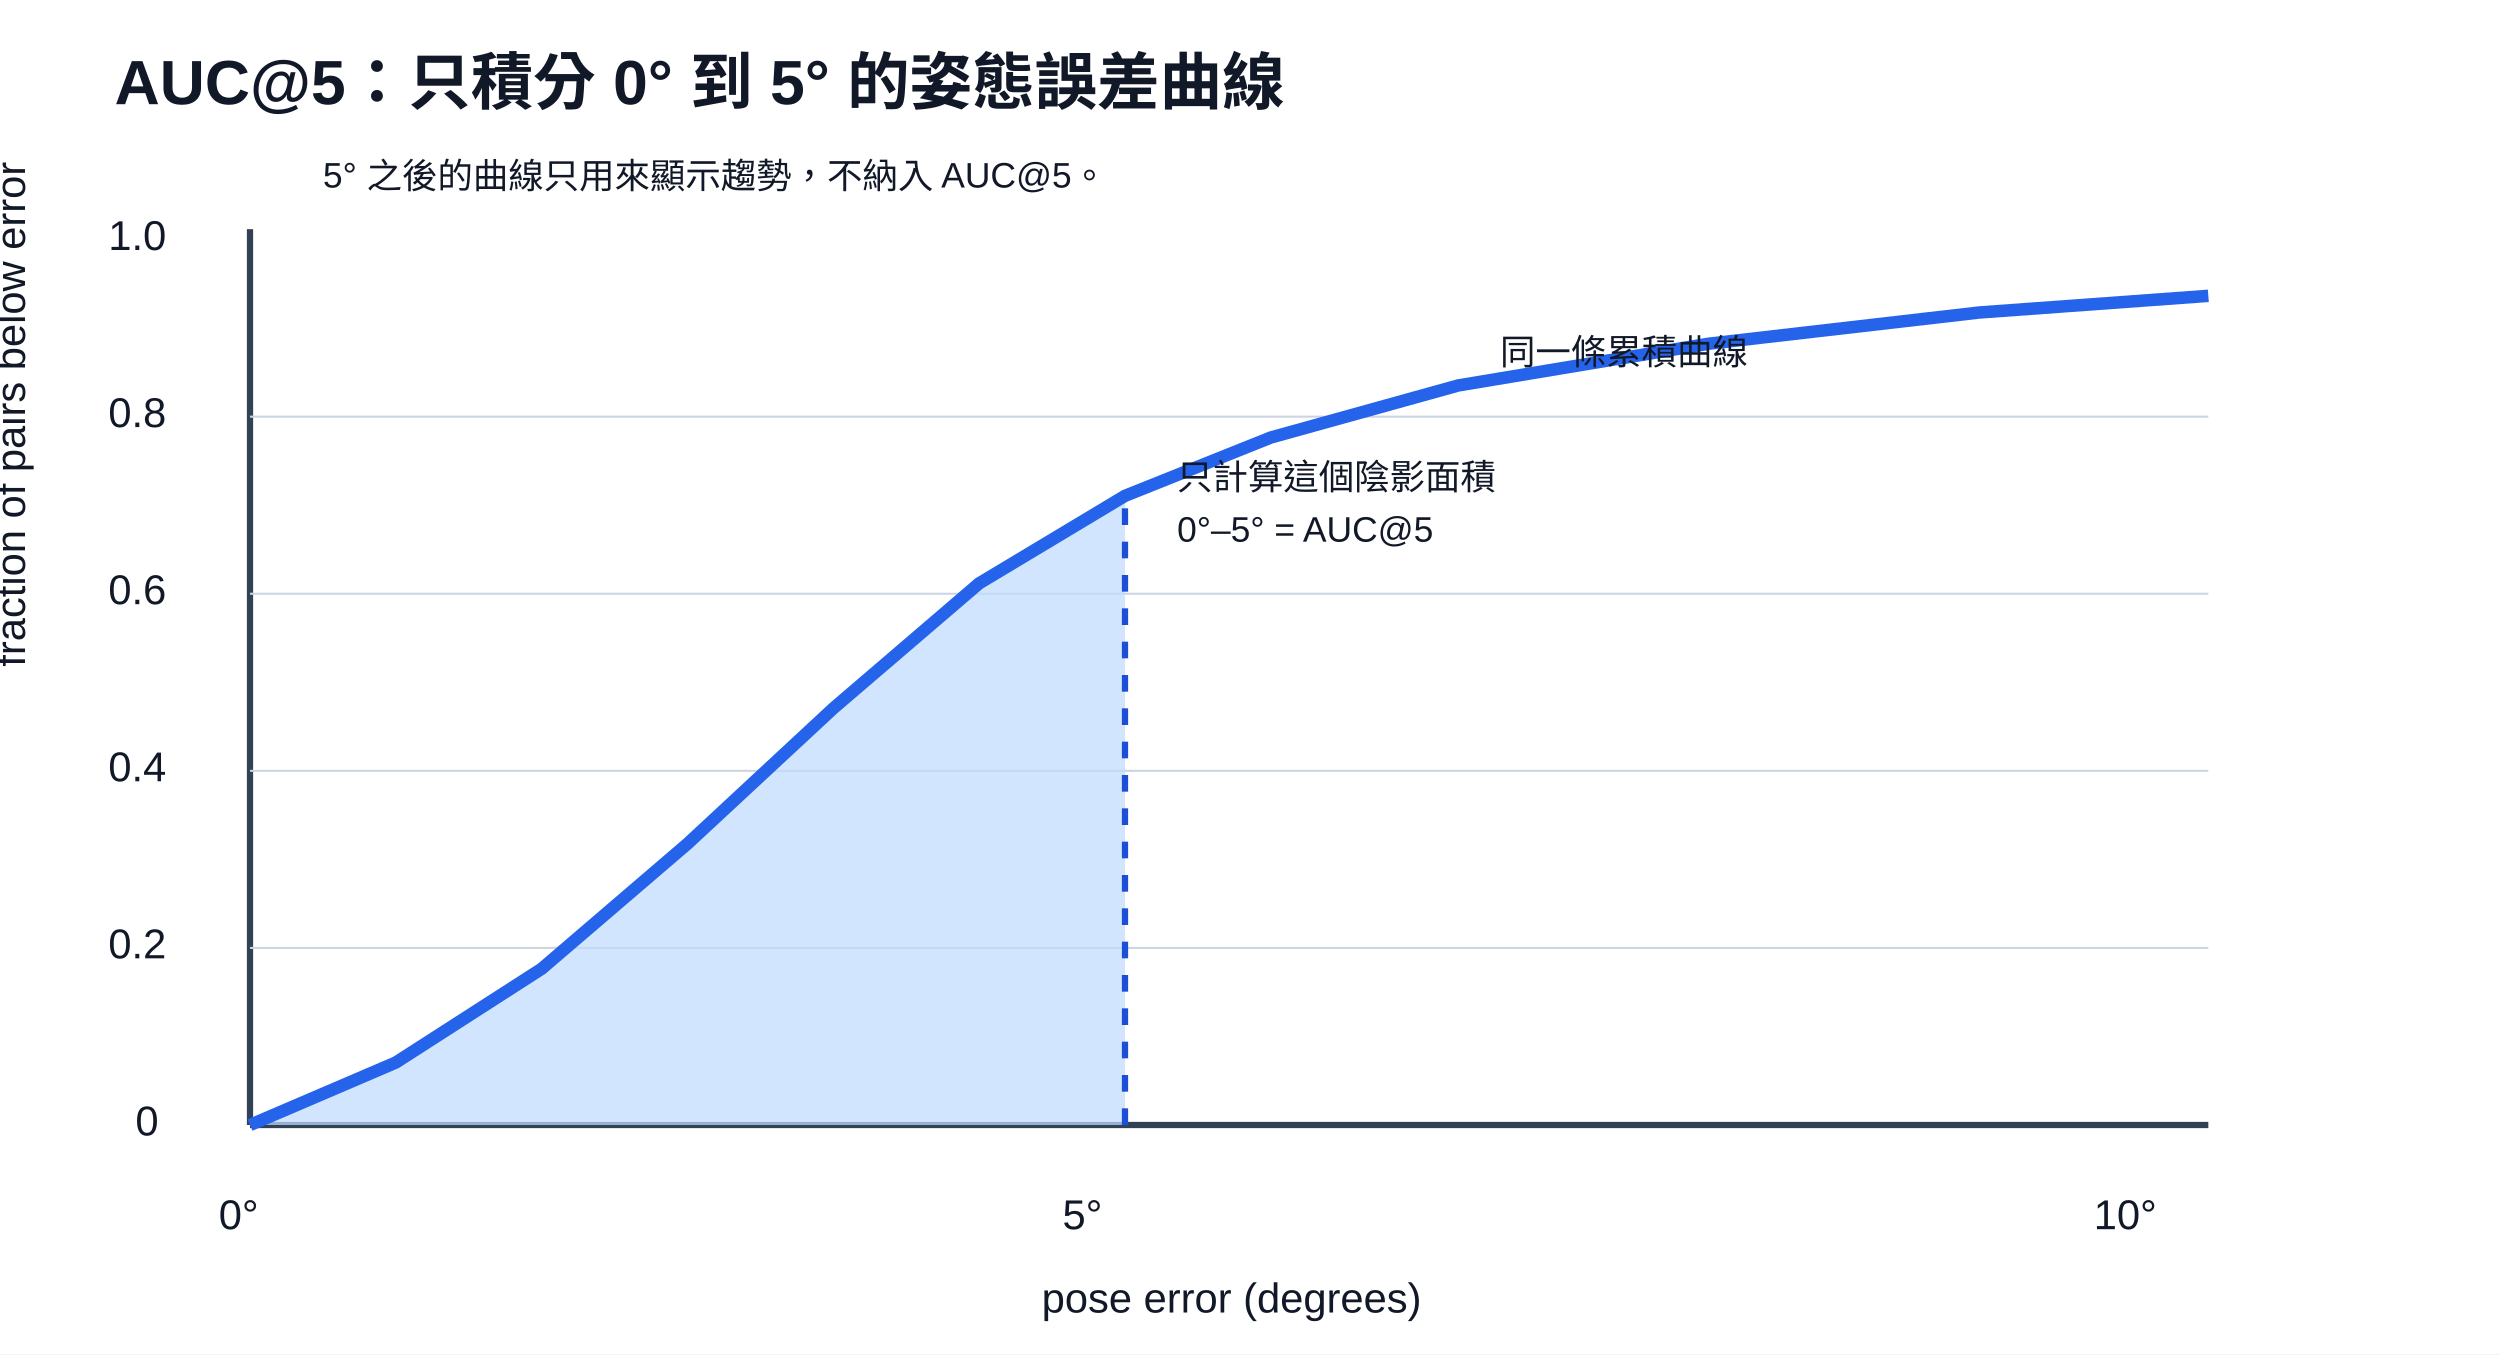
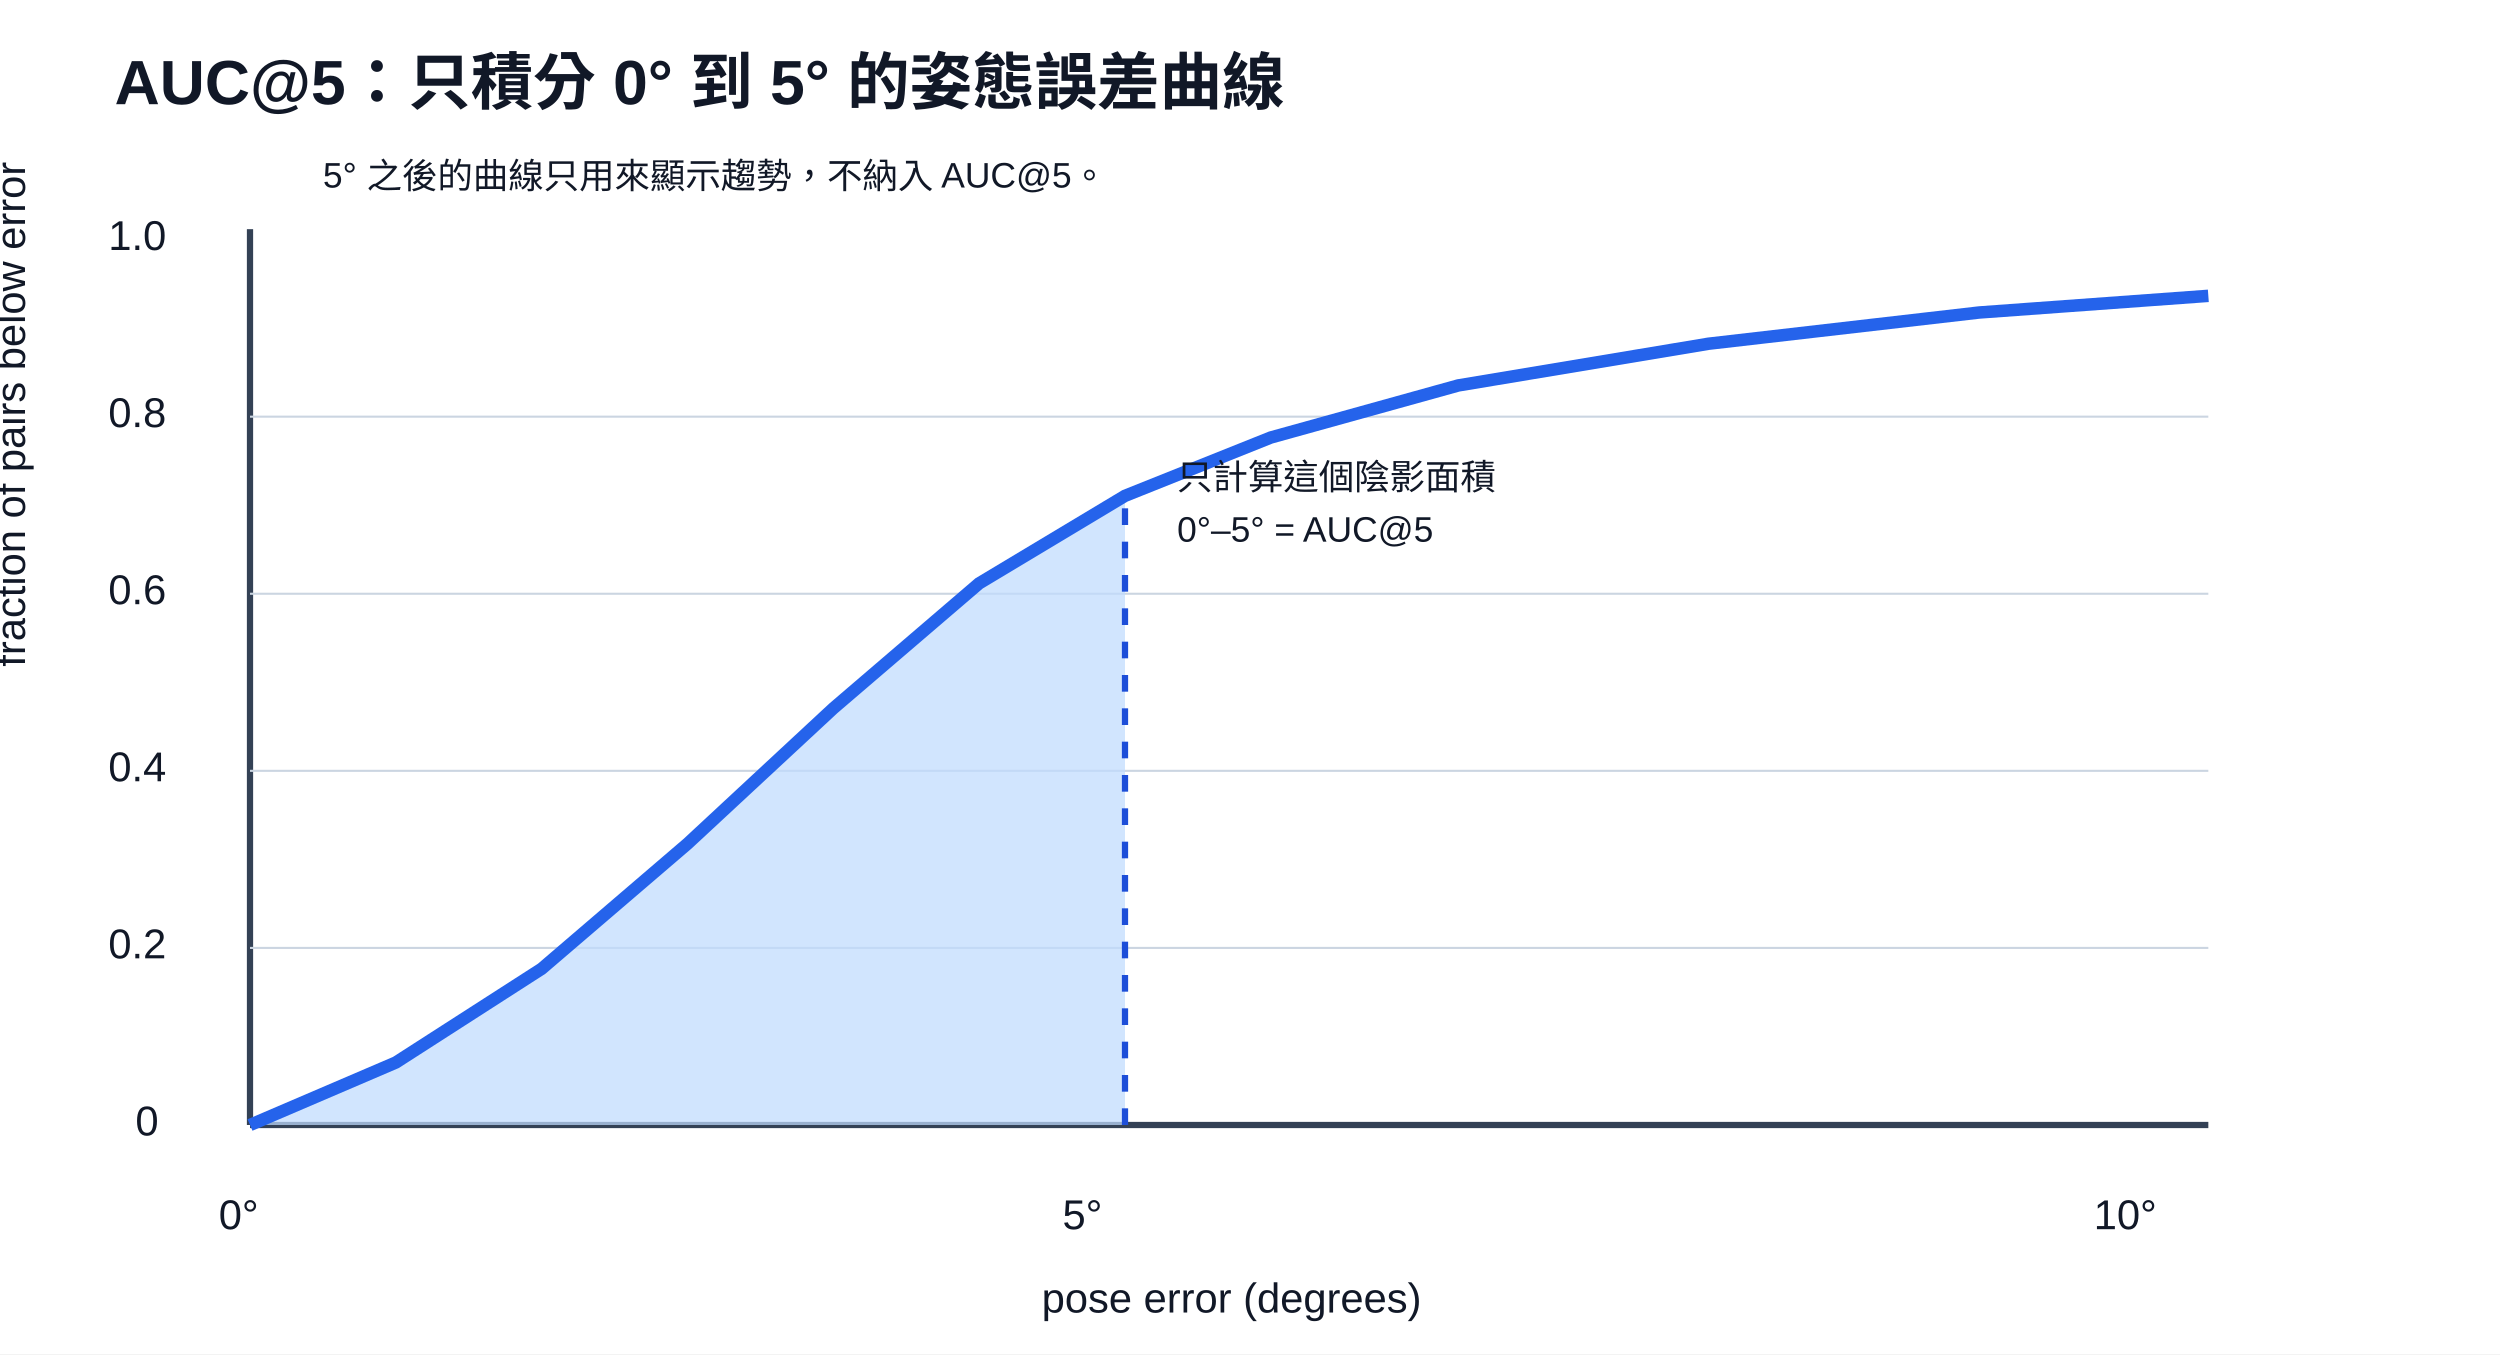
<svg xmlns="http://www.w3.org/2000/svg" width="1200" height="650" viewBox="0 0 1200 650">
  <defs>
    <style>text{font-family:Arial,'Noto Sans CJK TC',sans-serif;fill:#111827}.title{font-size:30px;font-weight:700}.label{font-size:20px}.small{font-size:17px}.axis{stroke:#334155;stroke-width:3}.grid{stroke:#cbd5e1;stroke-width:1}.curve{fill:none;stroke:#2563eb;stroke-width:6}.area{fill:#bfdbfe;opacity:.72}</style>
  </defs>
  <rect width="1200" height="650" fill="white" />
  <text x="55" y="50" class="title">AUC@5：只積分 0° 到 5° 的姿態誤差曲線</text>
  <line x1="120" y1="540" x2="1060" y2="540" class="axis" />
  <line x1="120" y1="540" x2="120" y2="110" class="axis" />
  <line x1="120" y1="455" x2="1060" y2="455" class="grid" />
  <line x1="120" y1="370" x2="1060" y2="370" class="grid" />
  <line x1="120" y1="285" x2="1060" y2="285" class="grid" />
  <line x1="120" y1="200" x2="1060" y2="200" class="grid" />
  <text x="65" y="545" class="label">0</text>
  <text x="52" y="460" class="label">0.2</text>
  <text x="52" y="375" class="label">0.4</text>
  <text x="52" y="290" class="label">0.6</text>
  <text x="52" y="205" class="label">0.8</text>
  <text x="52" y="120" class="label">1.0</text>
  <text x="105" y="590" class="label">0°</text>
  <text x="510" y="590" class="label">5°</text>
  <text x="1005" y="590" class="label">10°</text>
  <text x="500" y="630" class="label">pose error (degrees)</text>
  <text x="12" y="320" transform="rotate(-90 12 320)" class="label">fraction of pairs below error</text>
  <path d="M120 540 L190 510 L260 465 L330 405 L400 340 L470 280 L540 238 L540 540 Z" class="area" />
  <path d="M120 540 L190 510 L260 465 L330 405 L400 340 L470 280 L540 238 L610 210 L700 185 L820 165 L950 150 L1060 142" class="curve" />
  <line x1="540" y1="540" x2="540" y2="238" stroke="#1d4ed8" stroke-width="3" stroke-dasharray="8 8" />
  <text x="565" y="235" class="small">只計算這個陰影面積</text>
  <text x="565" y="260" class="small">0°–5° = AUC@5</text>
-   <text x="720" y="175" class="small">同一條累積曲線</text>
  <text x="155" y="90" class="small">5° 之後的曲線只用來顯示趨勢，不納入 AUC@5。</text>
</svg>
